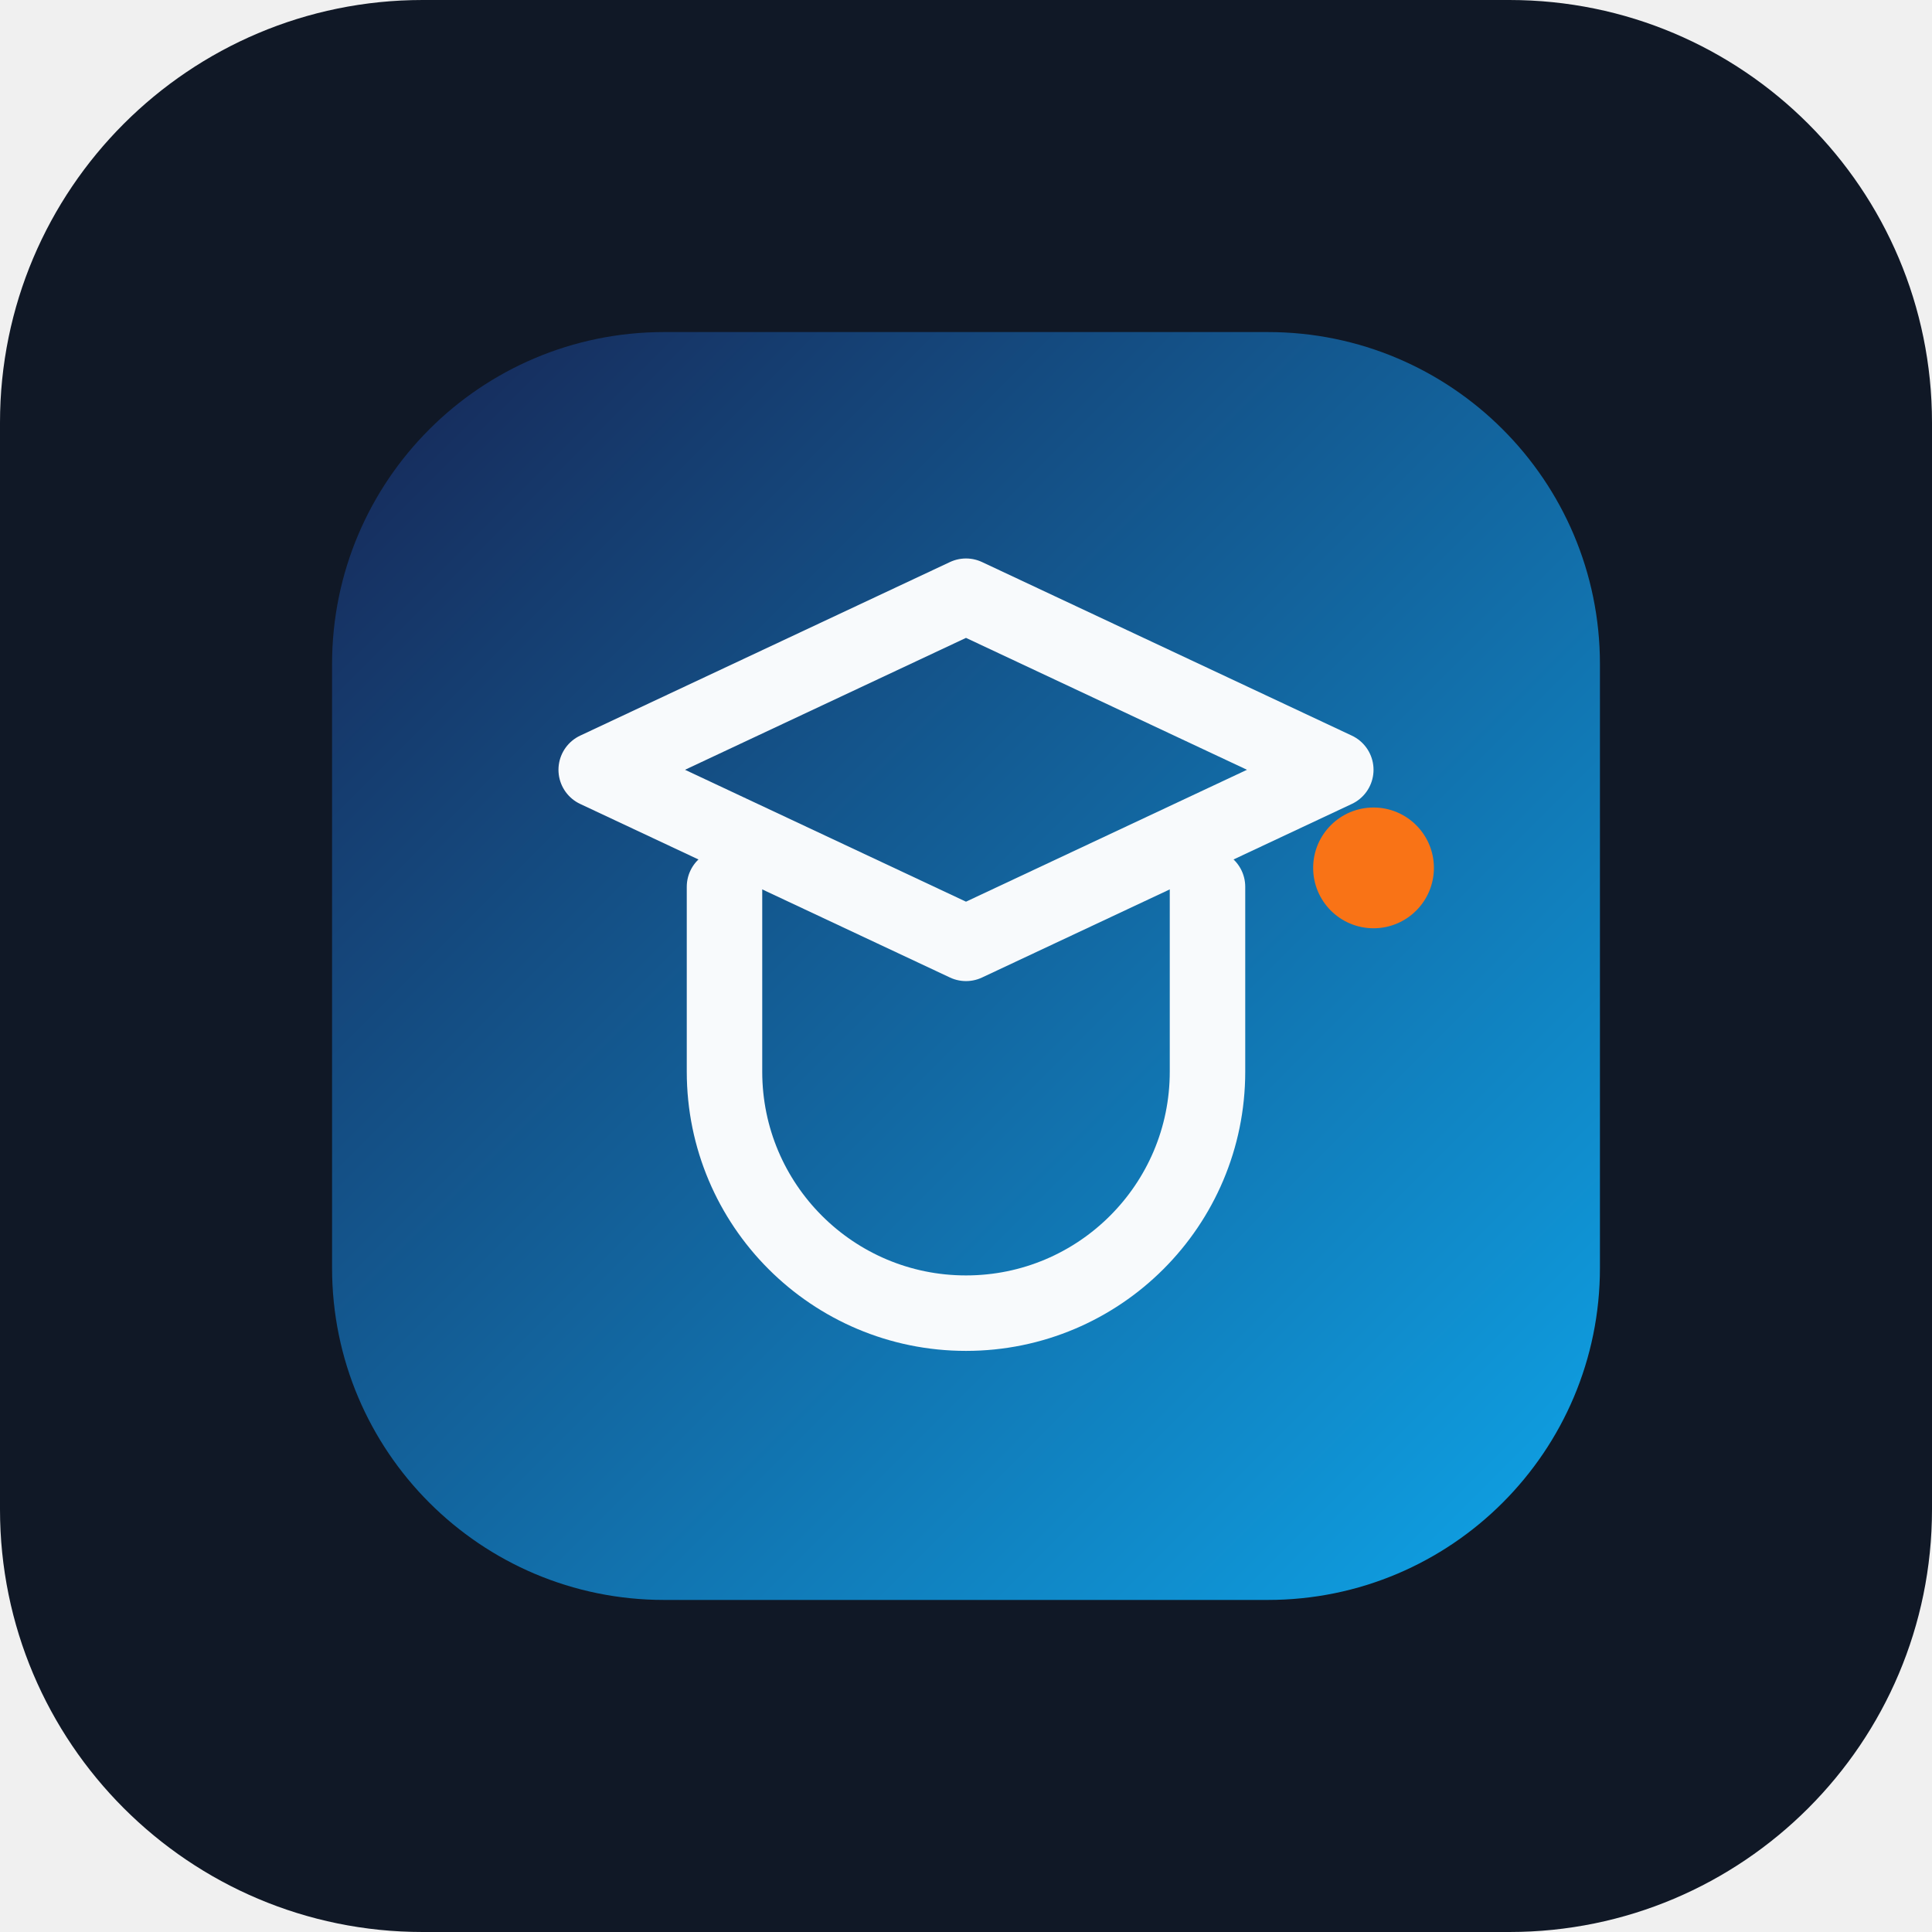
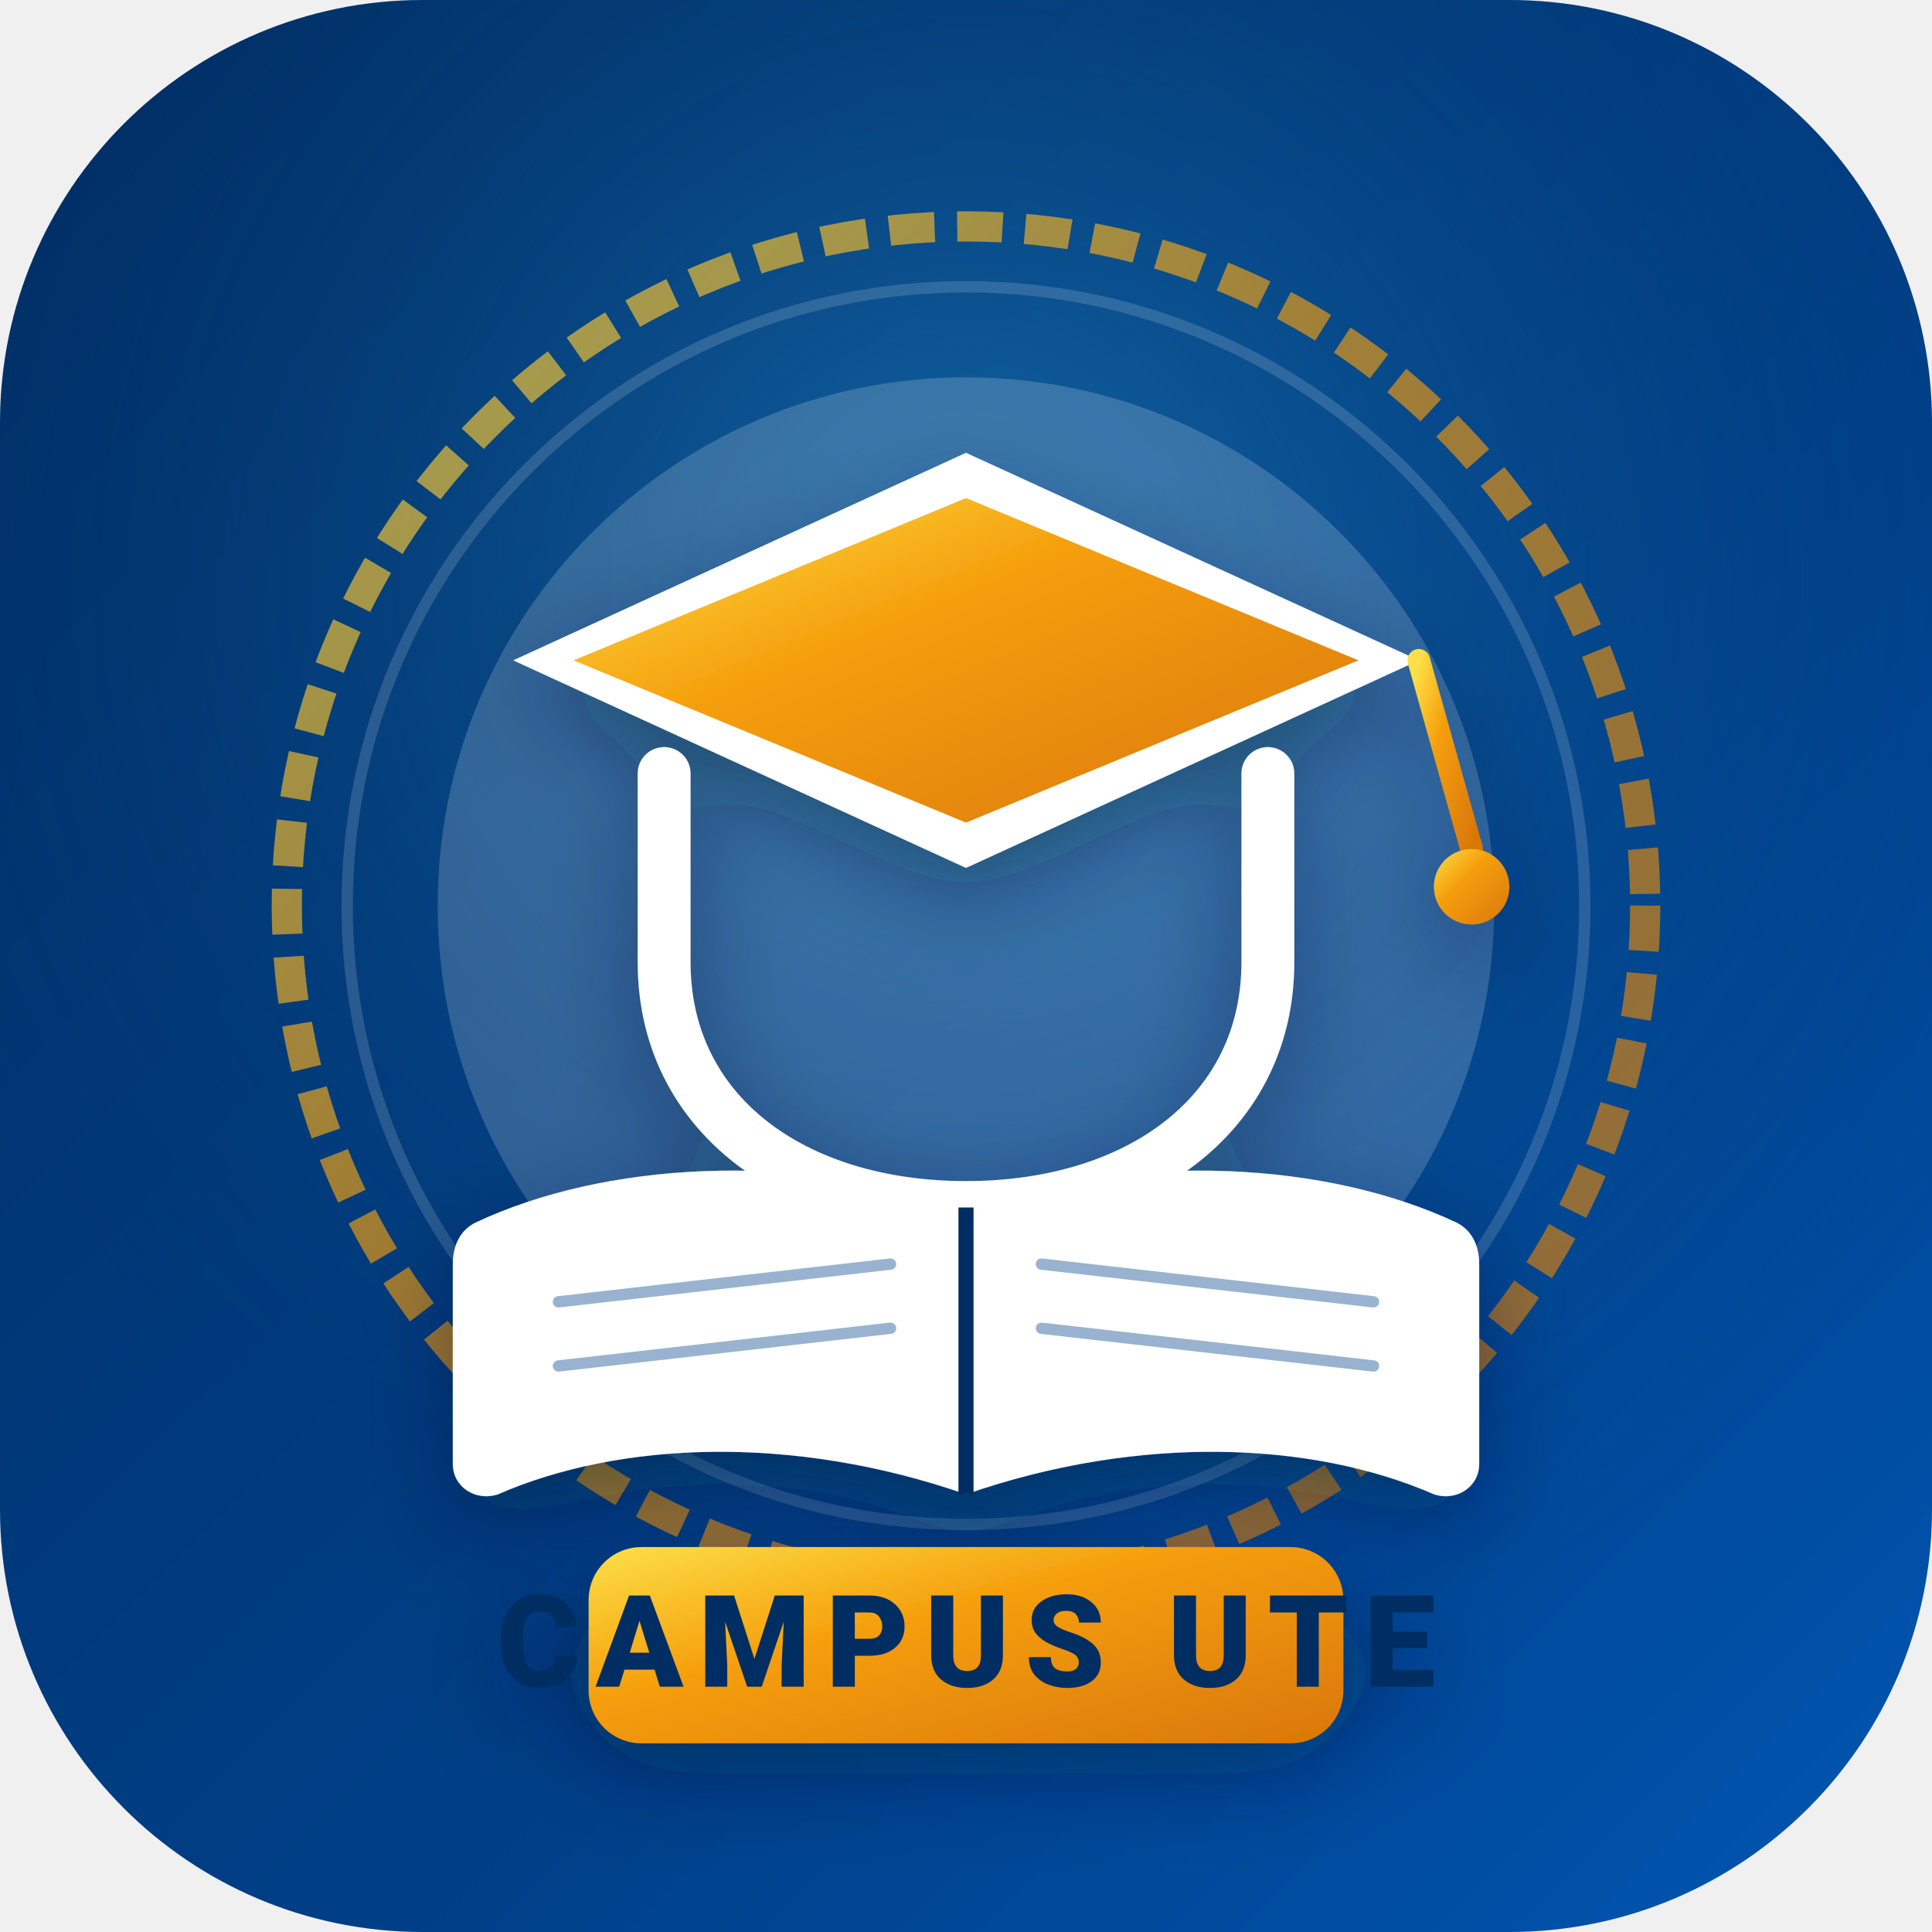
- <svg xmlns="http://www.w3.org/2000/svg" width="512" height="512" viewBox="0 0 512 512" fill="none">
-   <rect width="512" height="512" rx="112" fill="#101826" />
-   <rect x="88" y="88" width="336" height="336" rx="88" fill="url(#bg)" />
-   <path d="M256 158L354 204L256 250L158 204L256 158Z" stroke="#F8FAFC" stroke-width="20" stroke-linejoin="round" />
-   <path d="M192 235V284C192 319.346 220.654 348 256 348C291.346 348 320 319.346 320 284V235" stroke="#F8FAFC" stroke-width="20" stroke-linecap="round" />
-   <circle cx="364" cy="230" r="16" fill="#F97316" />
+ <svg xmlns="http://www.w3.org/2000/svg" viewBox="0 0 512 512" width="512" height="512" fill="none">
  <defs>
-     <linearGradient id="bg" x1="88" y1="88" x2="424" y2="424" gradientUnits="userSpaceOnUse">
-       <stop stop-color="#172554" />
-       <stop offset="1" stop-color="#0EA5E9" />
+     <linearGradient id="uteBg" x1="0%" y1="0%" x2="100%" y2="100%">
+       <stop offset="0%" stop-color="#002D62" />
+       <stop offset="60%" stop-color="#003F87" />
+       <stop offset="100%" stop-color="#0056B3" />
    </linearGradient>
+     <linearGradient id="goldGradient" x1="0%" y1="0%" x2="100%" y2="100%">
+       <stop offset="0%" stop-color="#FDE047" />
+       <stop offset="40%" stop-color="#F59E0B" />
+       <stop offset="100%" stop-color="#D97706" />
+     </linearGradient>
+     <radialGradient id="innerGlow" cx="50%" cy="30%" r="60%">
+       <stop offset="0%" stop-color="#38BDF8" stop-opacity="0.35" />
+       <stop offset="100%" stop-color="#002D62" stop-opacity="0" />
+     </radialGradient>
+     <filter id="dropShadow" x="-10%" y="-10%" width="120%" height="120%">
+       <feDropShadow dx="0" dy="8" stdDeviation="12" flood-color="#001433" flood-opacity="0.4" />
+     </filter>
  </defs>
+   <rect width="512" height="512" rx="112" fill="url(#uteBg)" />
+   <rect width="512" height="512" rx="112" fill="url(#innerGlow)" />
+   <circle cx="256" cy="240" r="180" stroke="url(#goldGradient)" stroke-width="8" stroke-dasharray="12 6" opacity="0.65" />
+   <circle cx="256" cy="240" r="164" stroke="#FFFFFF" stroke-opacity="0.15" stroke-width="3" />
+   <g opacity="0.18" fill="#FFFFFF">
+     <circle cx="256" cy="240" r="140" />
+   </g>
+   <g filter="url(#dropShadow)">
+     <polygon points="256,120 376,175 256,230 136,175" fill="#FFFFFF" />
+     <polygon points="256,132 360,175 256,218 152,175" fill="url(#goldGradient)" />
+     <path d="M176,205 V255 C176,295 210,320 256,320 C302,320 336,295 336,255 V205" fill="none" stroke="#FFFFFF" stroke-width="14" stroke-linecap="round" />
+     <line x1="376" y1="175" x2="390" y2="225" stroke="url(#goldGradient)" stroke-width="6" stroke-linecap="round" />
+     <circle cx="390" cy="235" r="10" fill="url(#goldGradient)" />
+     <g transform="translate(0, 40)">
+       <path d="M256,280 C210,265 160,268 126,284 C122,286 120,290 120,295 V348 C120,354 126,358 132,356 C164,342 210,340 256,356 Z" fill="#FFFFFF" />
+       <path d="M256,280 C302,265 352,268 386,284 C390,286 392,290 392,295 V348 C392,354 386,358 380,356 C348,342 302,340 256,356 Z" fill="#FFFFFF" />
+       <path d="M256,280 V356" stroke="#002D62" stroke-width="4" />
+       <line x1="148" y1="305" x2="236" y2="295" stroke="#003F87" stroke-width="3" stroke-linecap="round" opacity="0.4" />
+       <line x1="148" y1="322" x2="236" y2="312" stroke="#003F87" stroke-width="3" stroke-linecap="round" opacity="0.4" />
+       <line x1="364" y1="305" x2="276" y2="295" stroke="#003F87" stroke-width="3" stroke-linecap="round" opacity="0.4" />
+       <line x1="364" y1="322" x2="276" y2="312" stroke="#003F87" stroke-width="3" stroke-linecap="round" opacity="0.4" />
+     </g>
+     <rect x="156" y="410" width="200" height="52" rx="14" fill="url(#goldGradient)" />
+     <text x="256" y="447" fill="#002D62" font-family="-apple-system, BlinkMacSystemFont, 'Segoe UI', Roboto, 'Helvetica Neue', Arial, sans-serif" font-size="34" font-weight="900" text-anchor="middle" letter-spacing="4">CAMPUS UTE</text>
+   </g>
</svg>
